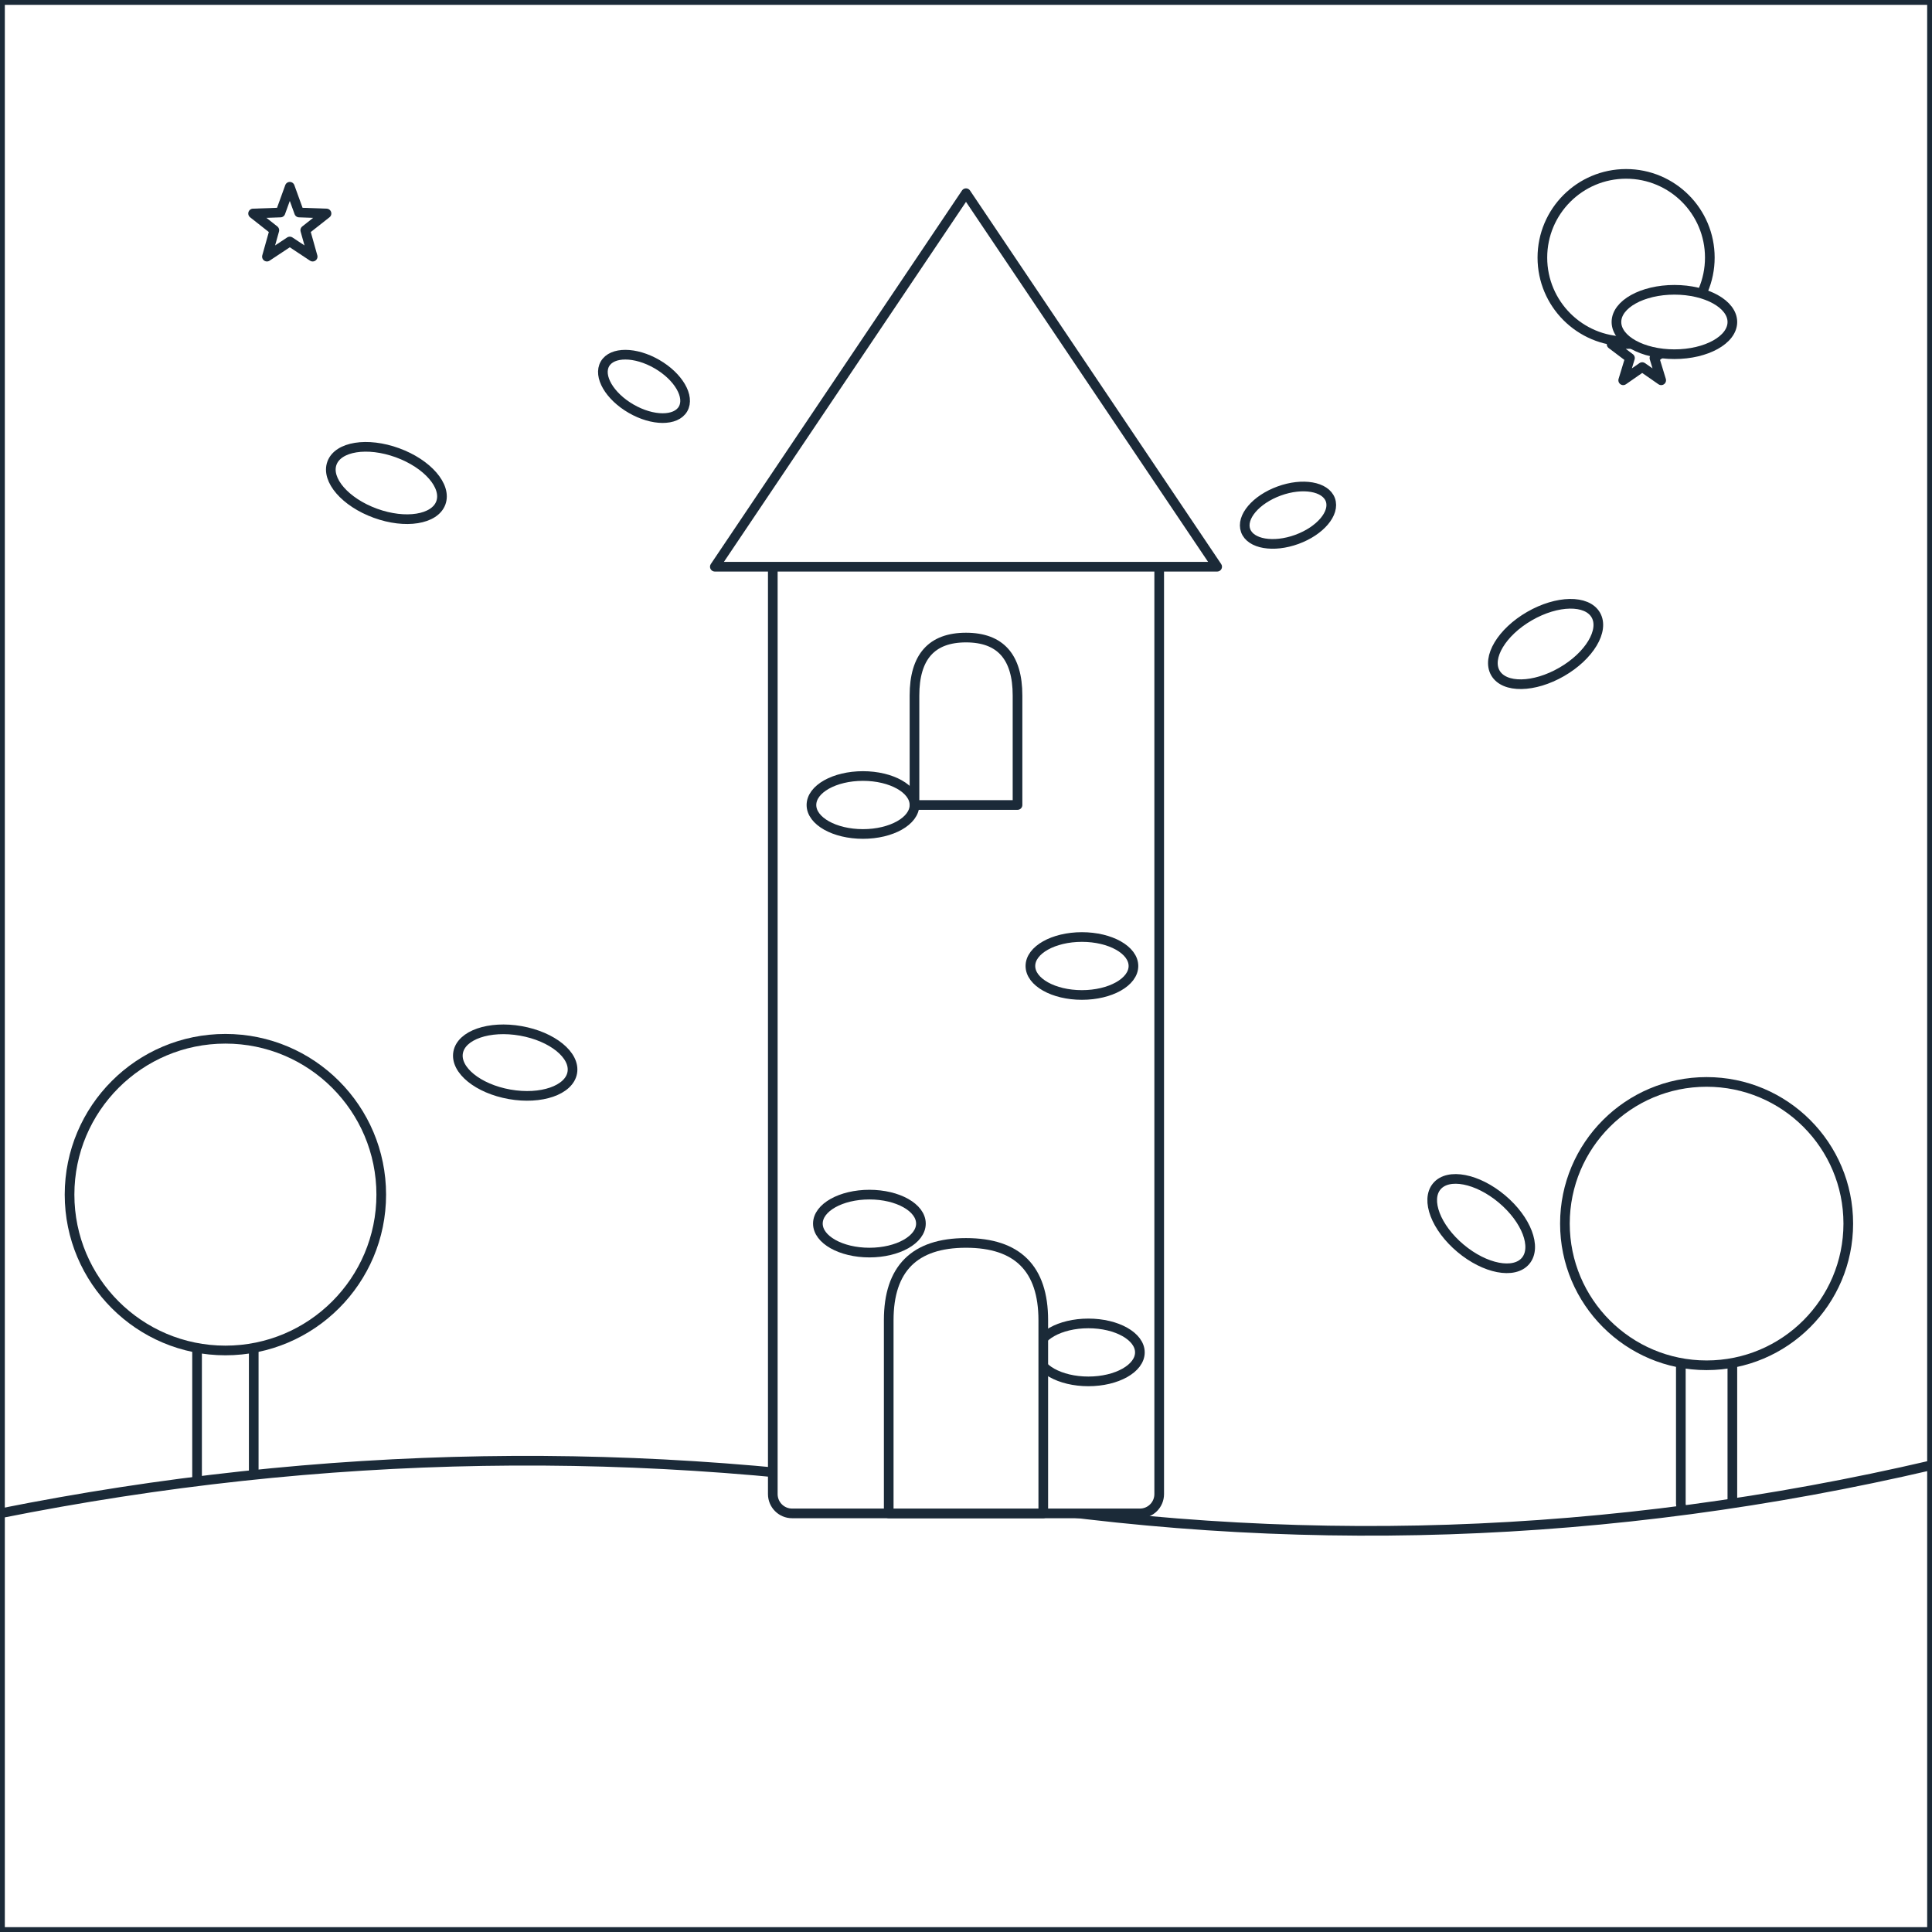
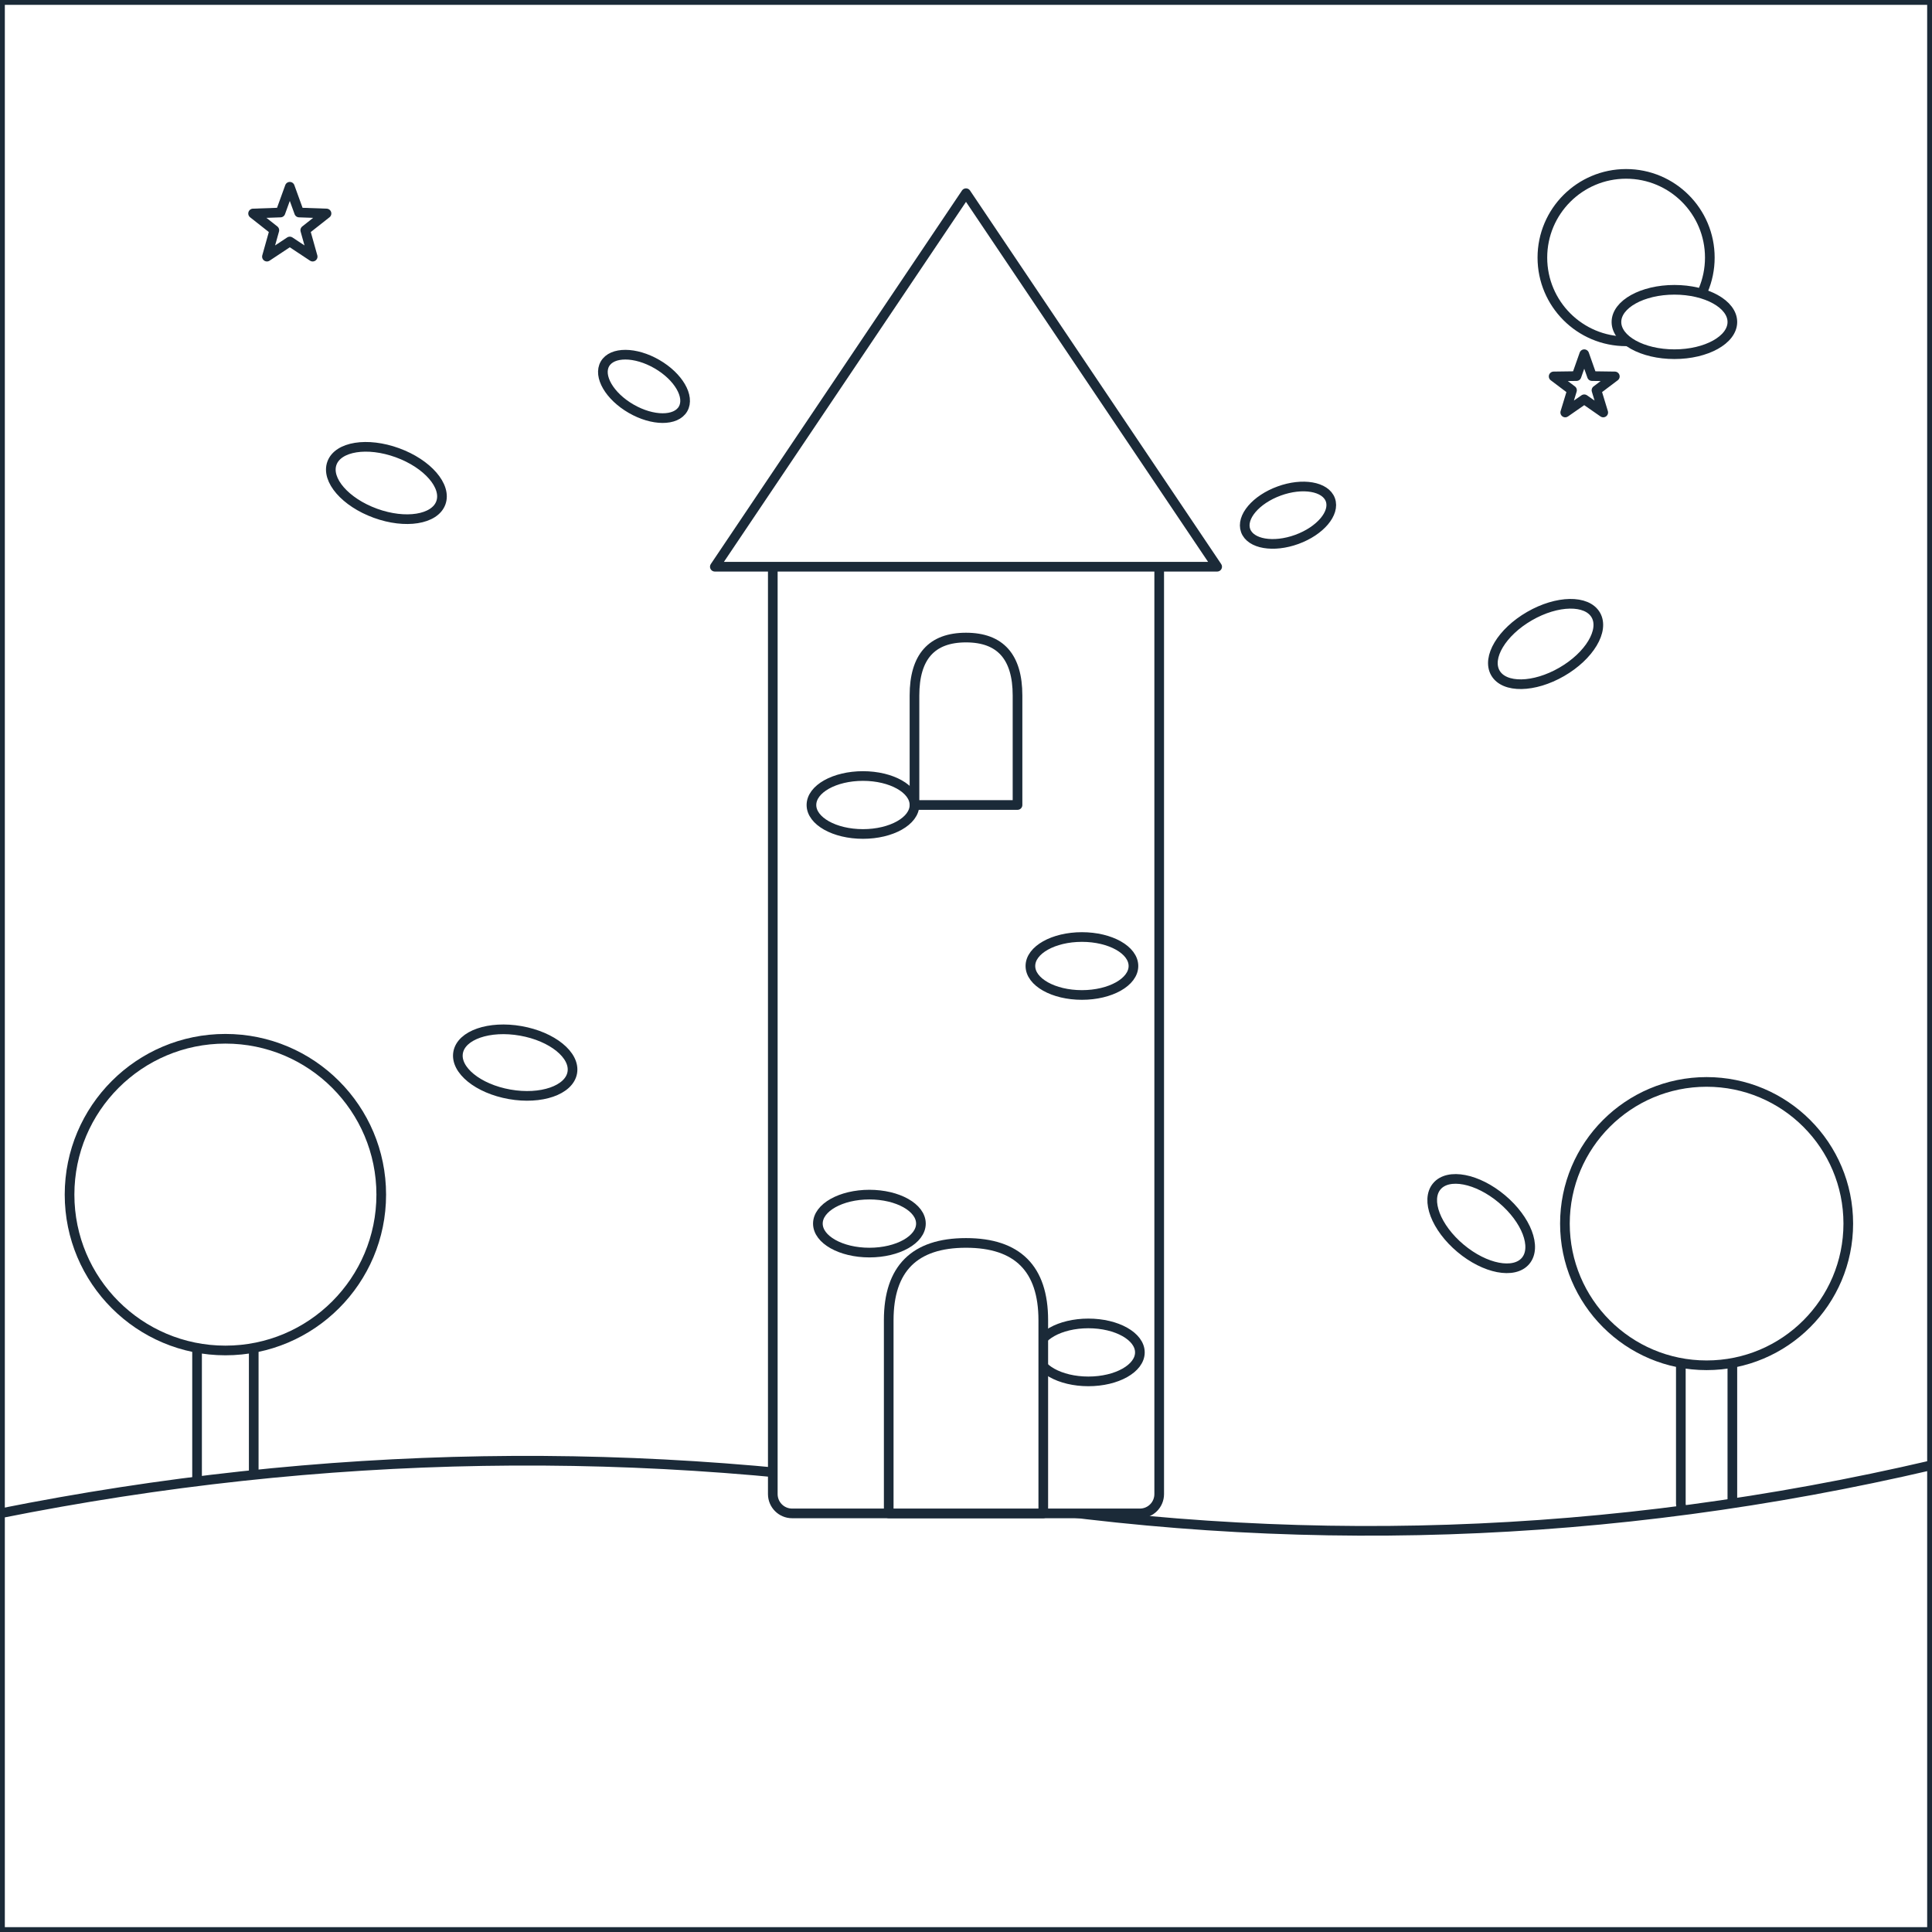
<svg xmlns="http://www.w3.org/2000/svg" viewBox="0 0 600 600" data-picture="thap-co--mua-thu-la-roi">
  <g class="scene-back">
    <rect x="0" y="0" width="600" height="600" rx="0" id="r-nen-troi" data-region="nen-troi" class="region" fill="#FFFFFF" stroke="#1B2A38" stroke-width="3" stroke-linejoin="round" />
    <polygon points="90,58 92.9,66 101.4,66.3 94.8,71.5 97.1,79.7 90,75 82.9,79.7 85.2,71.5 78.6,66.3 87.1,66" id="r-sao-1" data-region="sao-1" class="region" fill="#FFFFFF" stroke="#1B2A38" stroke-width="3" stroke-linejoin="round" />
-     <polygon points="510,100 512.4,106.8 519.5,106.9 513.8,111.2 515.9,118.1 510,114 504.1,118.1 506.2,111.2 500.5,106.9 507.6,106.8" id="r-sao-2" data-region="sao-2" class="region" fill="#FFFFFF" stroke="#1B2A38" stroke-width="3" stroke-linejoin="round" />
+     <polygon points="492,110 494.4,116.8 501.5,116.9 495.8,121.2 497.9,128.1 492,124 486.1,128.1 488.2,121.2 482.5,116.9 489.6,116.8" id="r-sao-2" data-region="sao-2" class="region" fill="#FFFFFF" stroke="#1B2A38" stroke-width="3" stroke-linejoin="round" />
    <ellipse cx="505" cy="80" rx="26" ry="26" id="r-trang-chieu" data-region="trang-chieu" class="region" fill="#FFFFFF" stroke="#1B2A38" stroke-width="3" stroke-linejoin="round" />
    <rect x="61.2" y="404" width="17.6" height="66" rx="3" id="r-than-cay-thu-1" data-region="than-cay-thu-1" class="region" fill="#FFFFFF" stroke="#1B2A38" stroke-width="3" stroke-linejoin="round" />
    <ellipse cx="70" cy="371" rx="48.4" ry="48.4" id="r-cay-thu-1" data-region="cay-thu-1" class="region" fill="#FFFFFF" stroke="#1B2A38" stroke-width="3" stroke-linejoin="round" />
    <rect x="522" y="410" width="16" height="60" rx="3" id="r-than-cay-thu-2" data-region="than-cay-thu-2" class="region" fill="#FFFFFF" stroke="#1B2A38" stroke-width="3" stroke-linejoin="round" />
    <ellipse cx="530" cy="380" rx="44" ry="44" id="r-cay-thu-2" data-region="cay-thu-2" class="region" fill="#FFFFFF" stroke="#1B2A38" stroke-width="3" stroke-linejoin="round" />
    <path d="M 0 470 Q 150 440 300 465 Q 450 490 600 455 L 600 600 L 0 600 Z" id="r-nen-dat" data-region="nen-dat" class="region" fill="#FFFFFF" stroke="#1B2A38" stroke-width="3" stroke-linejoin="round" />
  </g>
  <g id="subject" class="subject anim-wiggle">
    <rect x="240" y="170" width="120" height="300" rx="6" id="r-than-thap" data-region="than-thap" class="region" fill="#FFFFFF" stroke="#1B2A38" stroke-width="3" stroke-linejoin="round" />
    <polygon points="222,176 300,60 378,176" id="r-mai-thap" data-region="mai-thap" class="region" fill="#FFFFFF" stroke="#1B2A38" stroke-width="3" stroke-linejoin="round" />
    <ellipse cx="268" cy="250" rx="16" ry="9" id="r-da-1" data-region="da-1" class="region" fill="#FFFFFF" stroke="#1B2A38" stroke-width="3" stroke-linejoin="round" />
    <ellipse cx="336" cy="300" rx="16" ry="9" id="r-da-2" data-region="da-2" class="region" fill="#FFFFFF" stroke="#1B2A38" stroke-width="3" stroke-linejoin="round" />
    <ellipse cx="270" cy="380" rx="16" ry="9" id="r-da-3" data-region="da-3" class="region" fill="#FFFFFF" stroke="#1B2A38" stroke-width="3" stroke-linejoin="round" />
    <ellipse cx="338" cy="420" rx="16" ry="9" id="r-da-4" data-region="da-4" class="region" fill="#FFFFFF" stroke="#1B2A38" stroke-width="3" stroke-linejoin="round" />
    <path d="M 284 250 L 284 216 Q 284 198 300 198 Q 316 198 316 216 L 316 250 Z" id="r-cua-so-thap" data-region="cua-so-thap" class="region" fill="#FFFFFF" stroke="#1B2A38" stroke-width="3" stroke-linejoin="round" />
    <path d="M 276 470 L 276 410 Q 276 386 300 386 Q 324 386 324 410 L 324 470 Z" id="r-cua-thap" data-region="cua-thap" class="region" fill="#FFFFFF" stroke="#1B2A38" stroke-width="3" stroke-linejoin="round" />
  </g>
  <g class="scene-front">
    <ellipse cx="200" cy="120" rx="14" ry="8" transform="rotate(30 200 120)" id="r-la-thu-1" data-region="la-thu-1" class="region" fill="#FFFFFF" stroke="#1B2A38" stroke-width="3" stroke-linejoin="round" />
    <ellipse cx="400" cy="160" rx="14" ry="8" transform="rotate(-20 400 160)" id="r-la-thu-2" data-region="la-thu-2" class="region" fill="#FFFFFF" stroke="#1B2A38" stroke-width="3" stroke-linejoin="round" />
    <ellipse cx="120" cy="150" rx="18" ry="10" transform="rotate(20 120 150)" id="r-la-roi-1" data-region="la-roi-1" class="region" fill="#FFFFFF" stroke="#1B2A38" stroke-width="3" stroke-linejoin="round" />
    <ellipse cx="480" cy="200" rx="18" ry="10" transform="rotate(-30 480 200)" id="r-la-roi-2" data-region="la-roi-2" class="region" fill="#FFFFFF" stroke="#1B2A38" stroke-width="3" stroke-linejoin="round" />
    <ellipse cx="160" cy="330" rx="18" ry="10" transform="rotate(10 160 330)" id="r-la-roi-3" data-region="la-roi-3" class="region" fill="#FFFFFF" stroke="#1B2A38" stroke-width="3" stroke-linejoin="round" />
    <ellipse cx="460" cy="380" rx="18" ry="10" transform="rotate(40 460 380)" id="r-la-roi-4" data-region="la-roi-4" class="region" fill="#FFFFFF" stroke="#1B2A38" stroke-width="3" stroke-linejoin="round" />
    <ellipse cx="520" cy="100" rx="18" ry="10" id="r-la-roi-5" data-region="la-roi-5" class="region" fill="#FFFFFF" stroke="#1B2A38" stroke-width="3" stroke-linejoin="round" />
  </g>
</svg>
